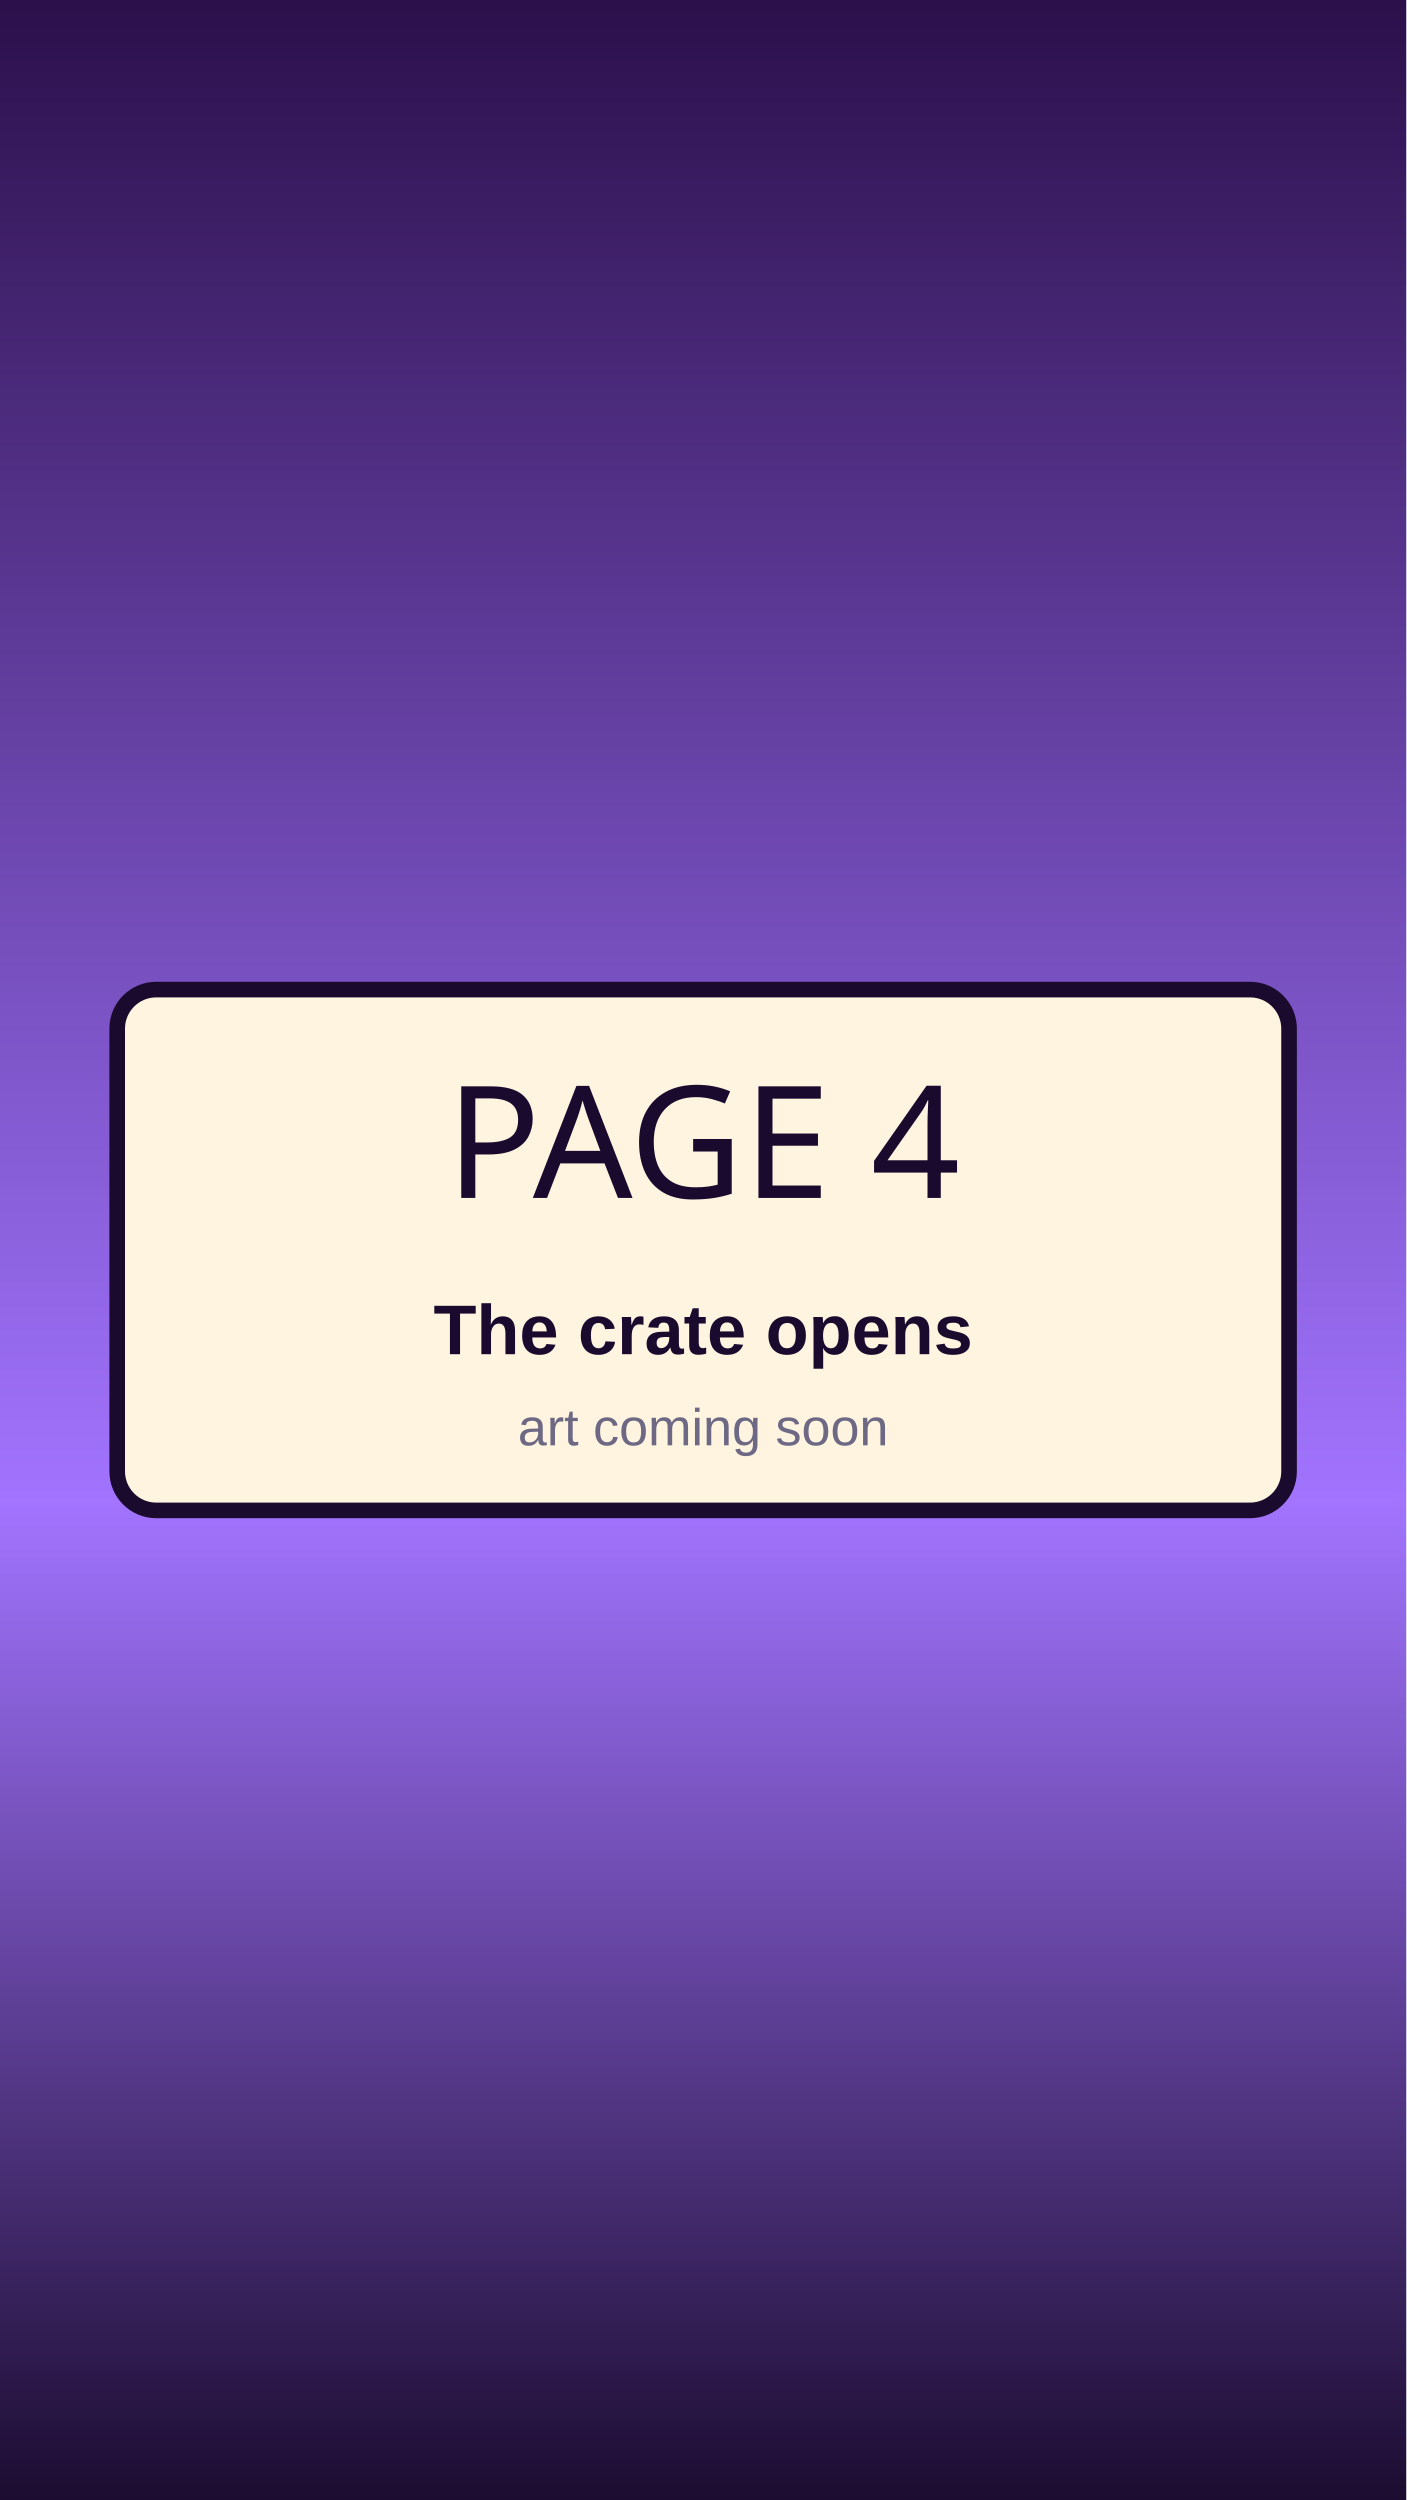
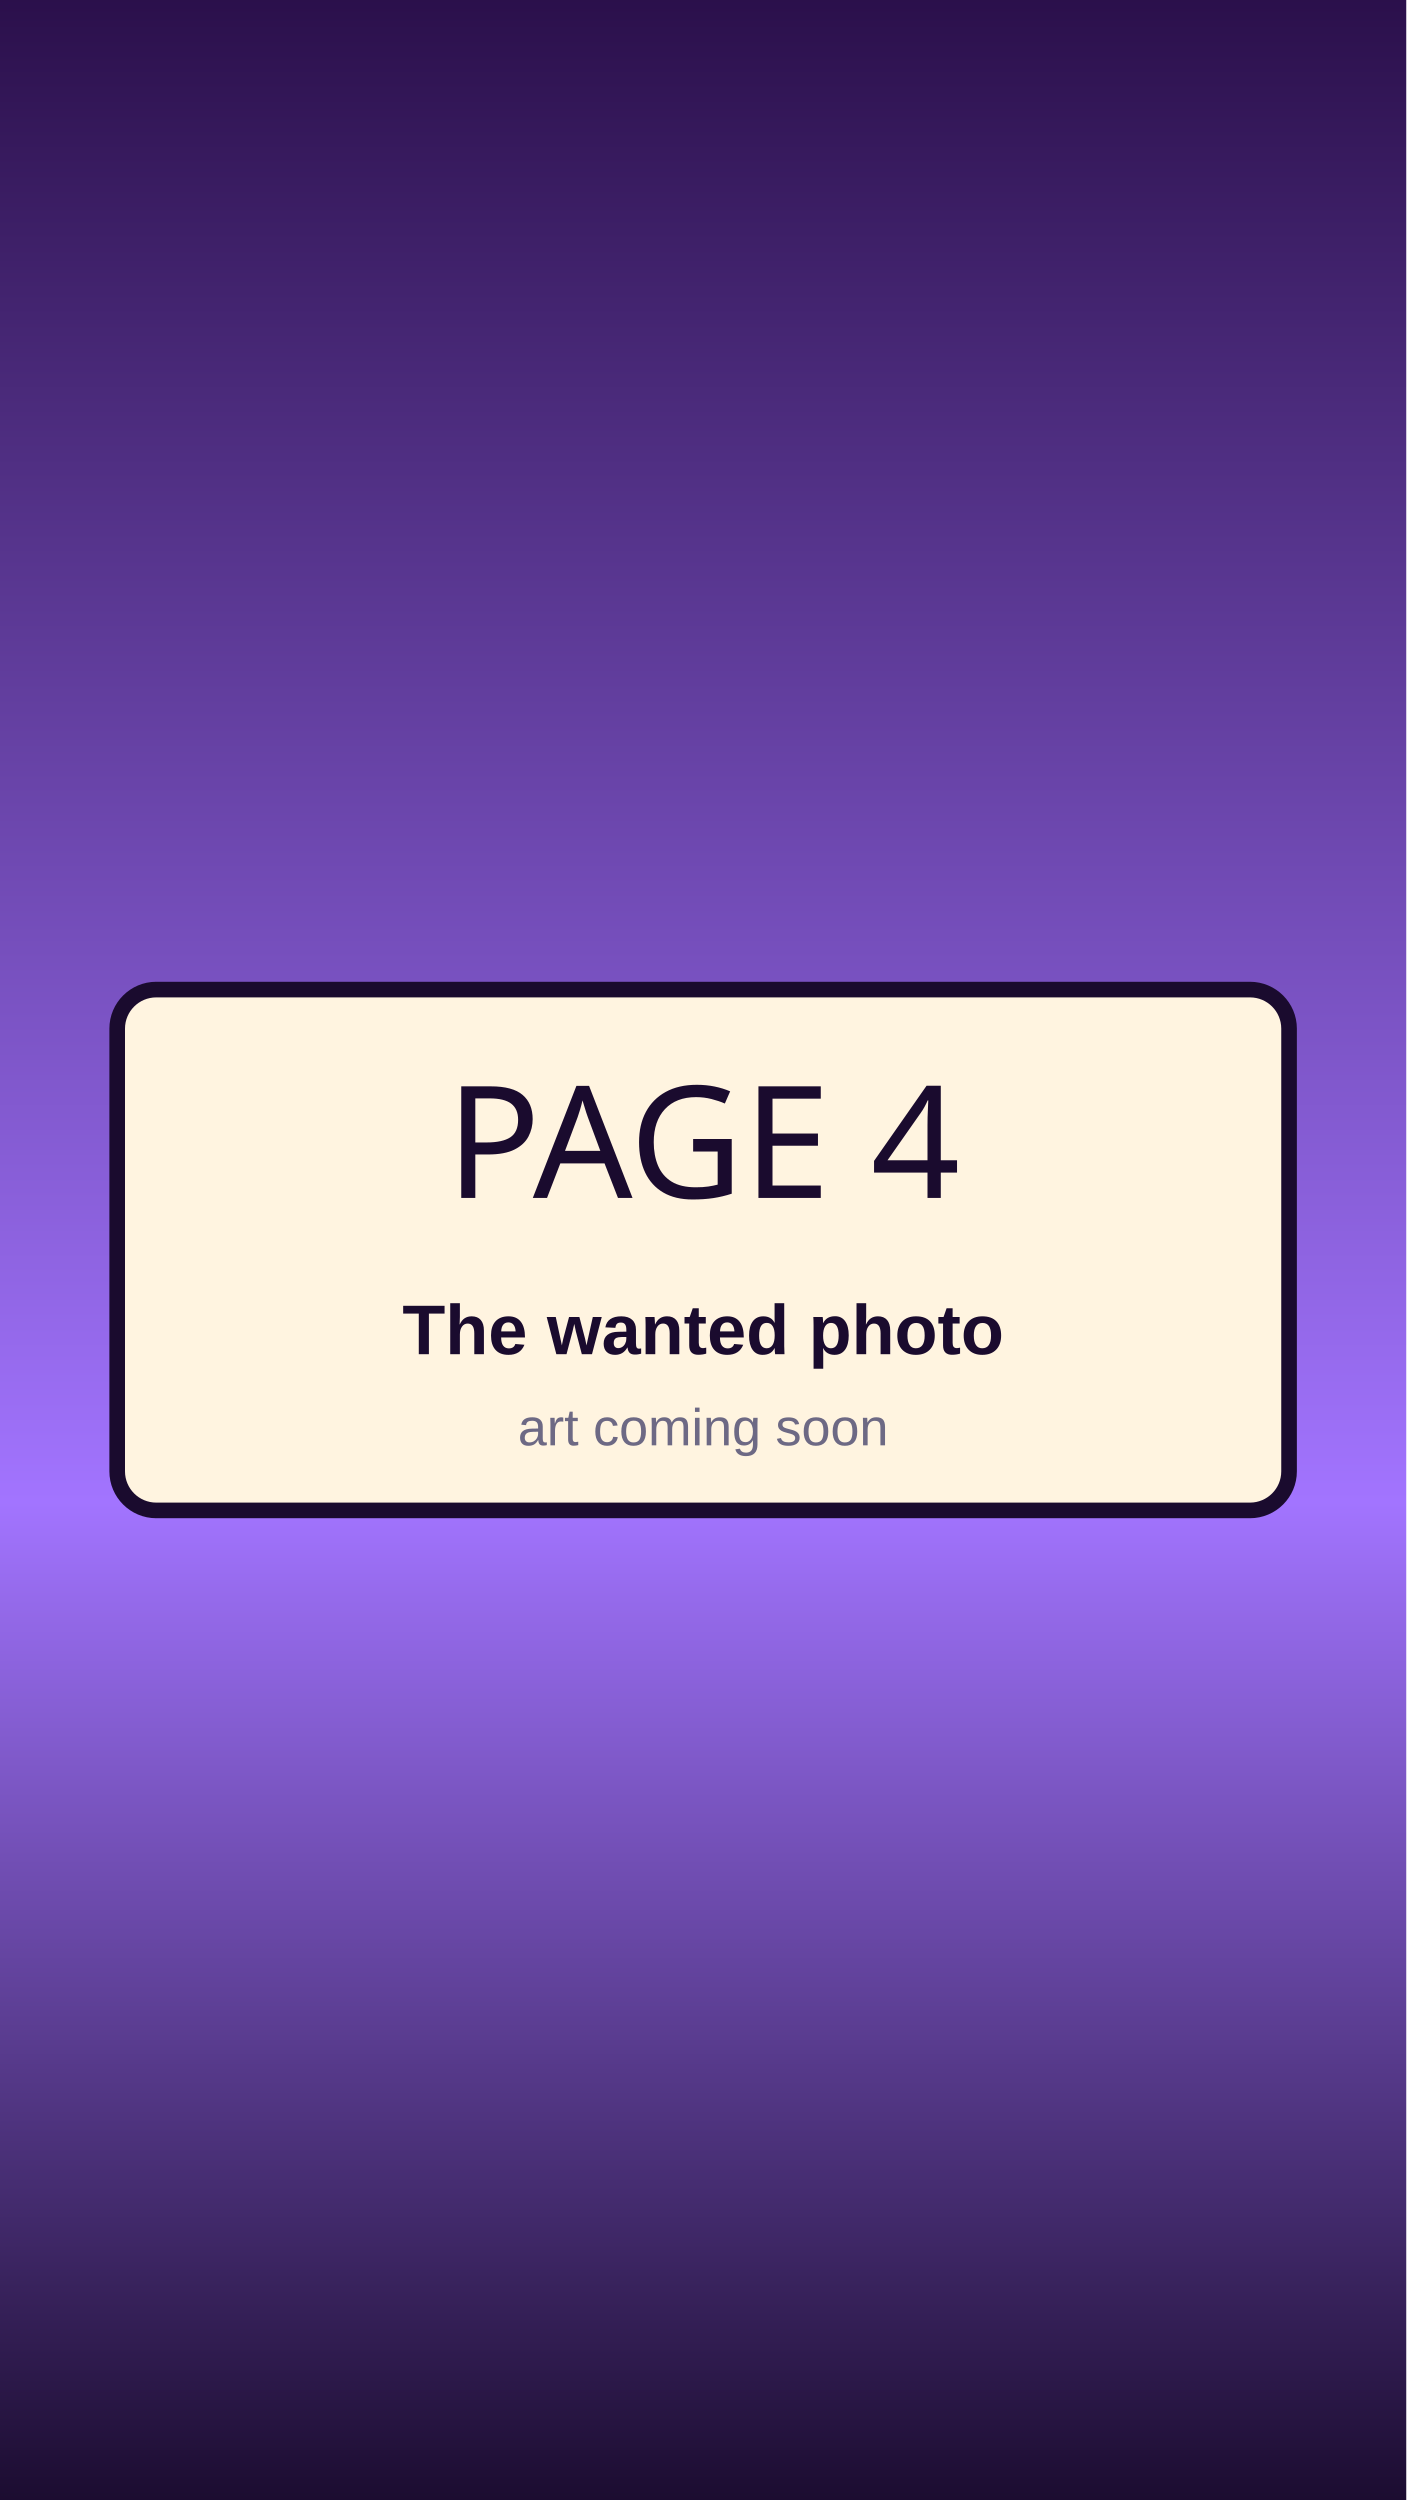
<svg xmlns="http://www.w3.org/2000/svg" width="1080" height="1920" viewBox="0 0 1080 1920">
  <defs>
    <linearGradient id="g" x1="0" y1="0" x2="0" y2="1">
      <stop offset="0" stop-color="#2a0f4a" />
      <stop offset="0.6" stop-color="#a274ff" />
      <stop offset="1" stop-color="#1a0b2e" />
    </linearGradient>
  </defs>
  <rect width="1080" height="1920" fill="url(#g)" />
  <rect x="90" y="760" width="900" height="400" rx="30" fill="#fff4e0" stroke="#1a0b2e" stroke-width="12" />
  <text x="540" y="920" font-family="Impact, sans-serif" font-size="120" text-anchor="middle" fill="#1a0b2e">PAGE 4</text>
-   <text x="540" y="1040" font-family="Arial, sans-serif" font-weight="bold" font-size="54" text-anchor="middle" fill="#1a0b2e">The crate opens</text>
+   <text x="540" y="1040" font-family="Arial, sans-serif" font-weight="bold" font-size="54" text-anchor="middle" fill="#1a0b2e">The wanted photo</text>
  <text x="540" y="1110" font-family="Arial, sans-serif" font-size="40" text-anchor="middle" fill="#6d6984">art coming soon</text>
</svg>
